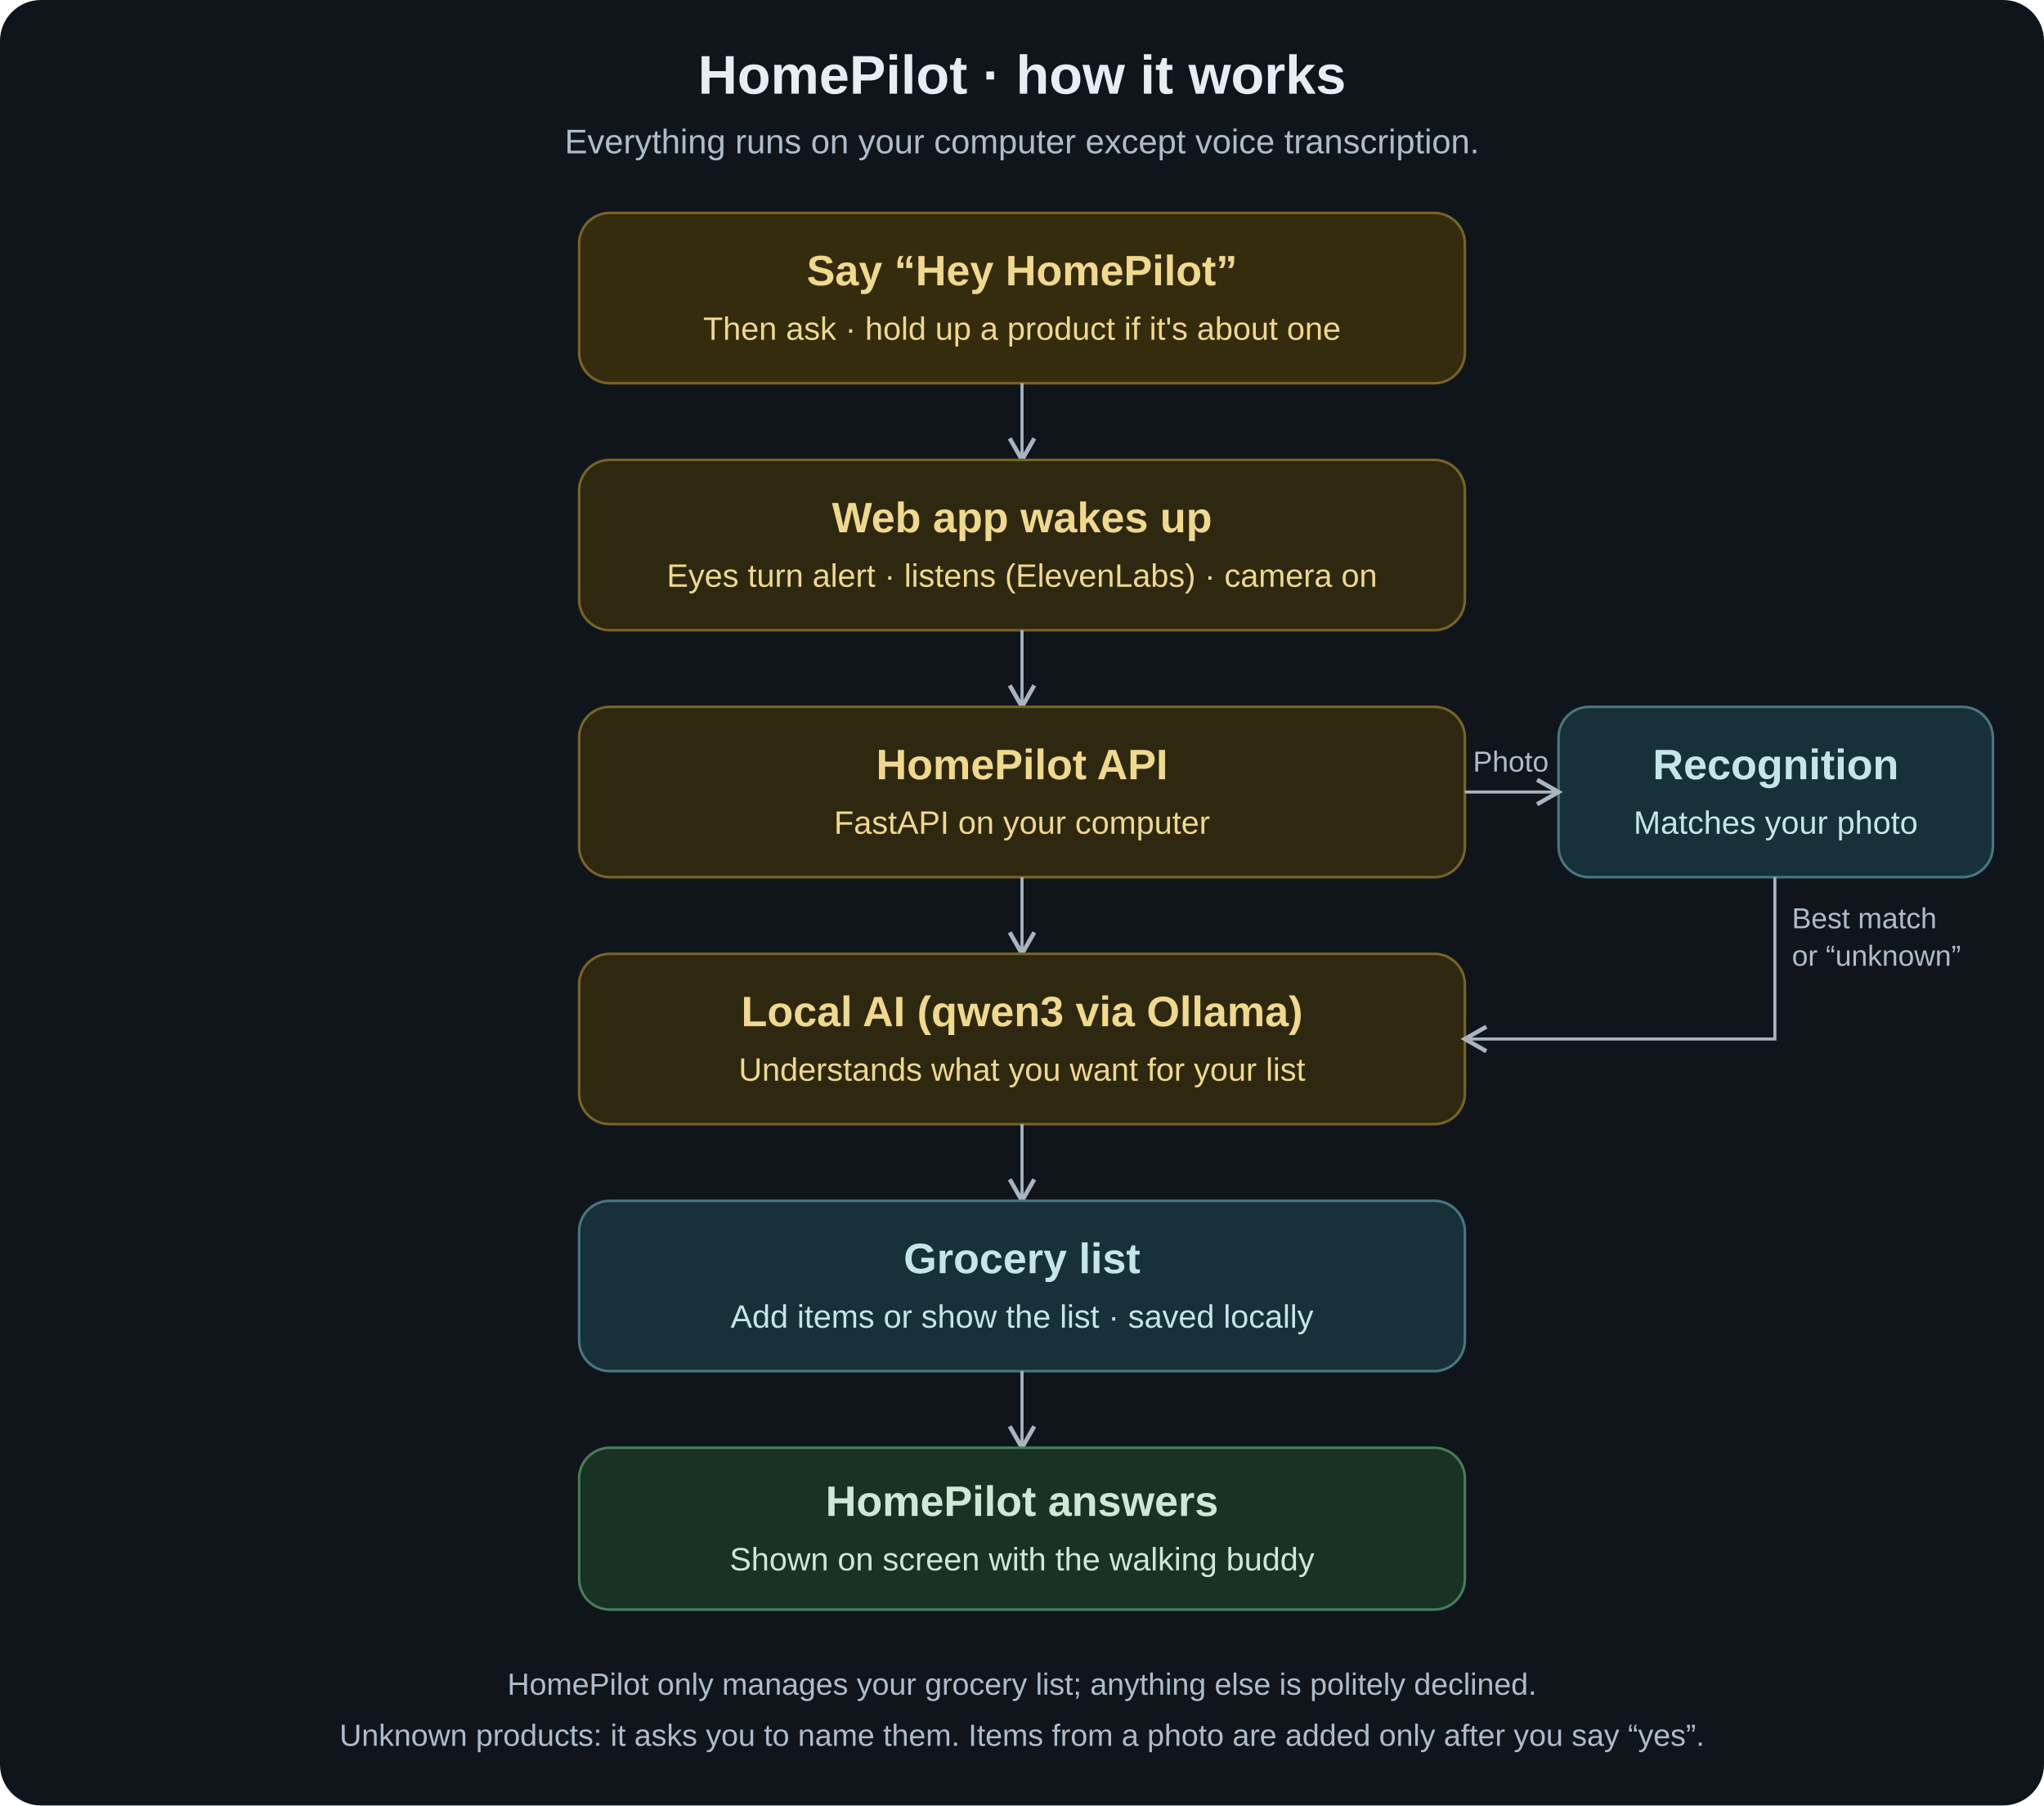
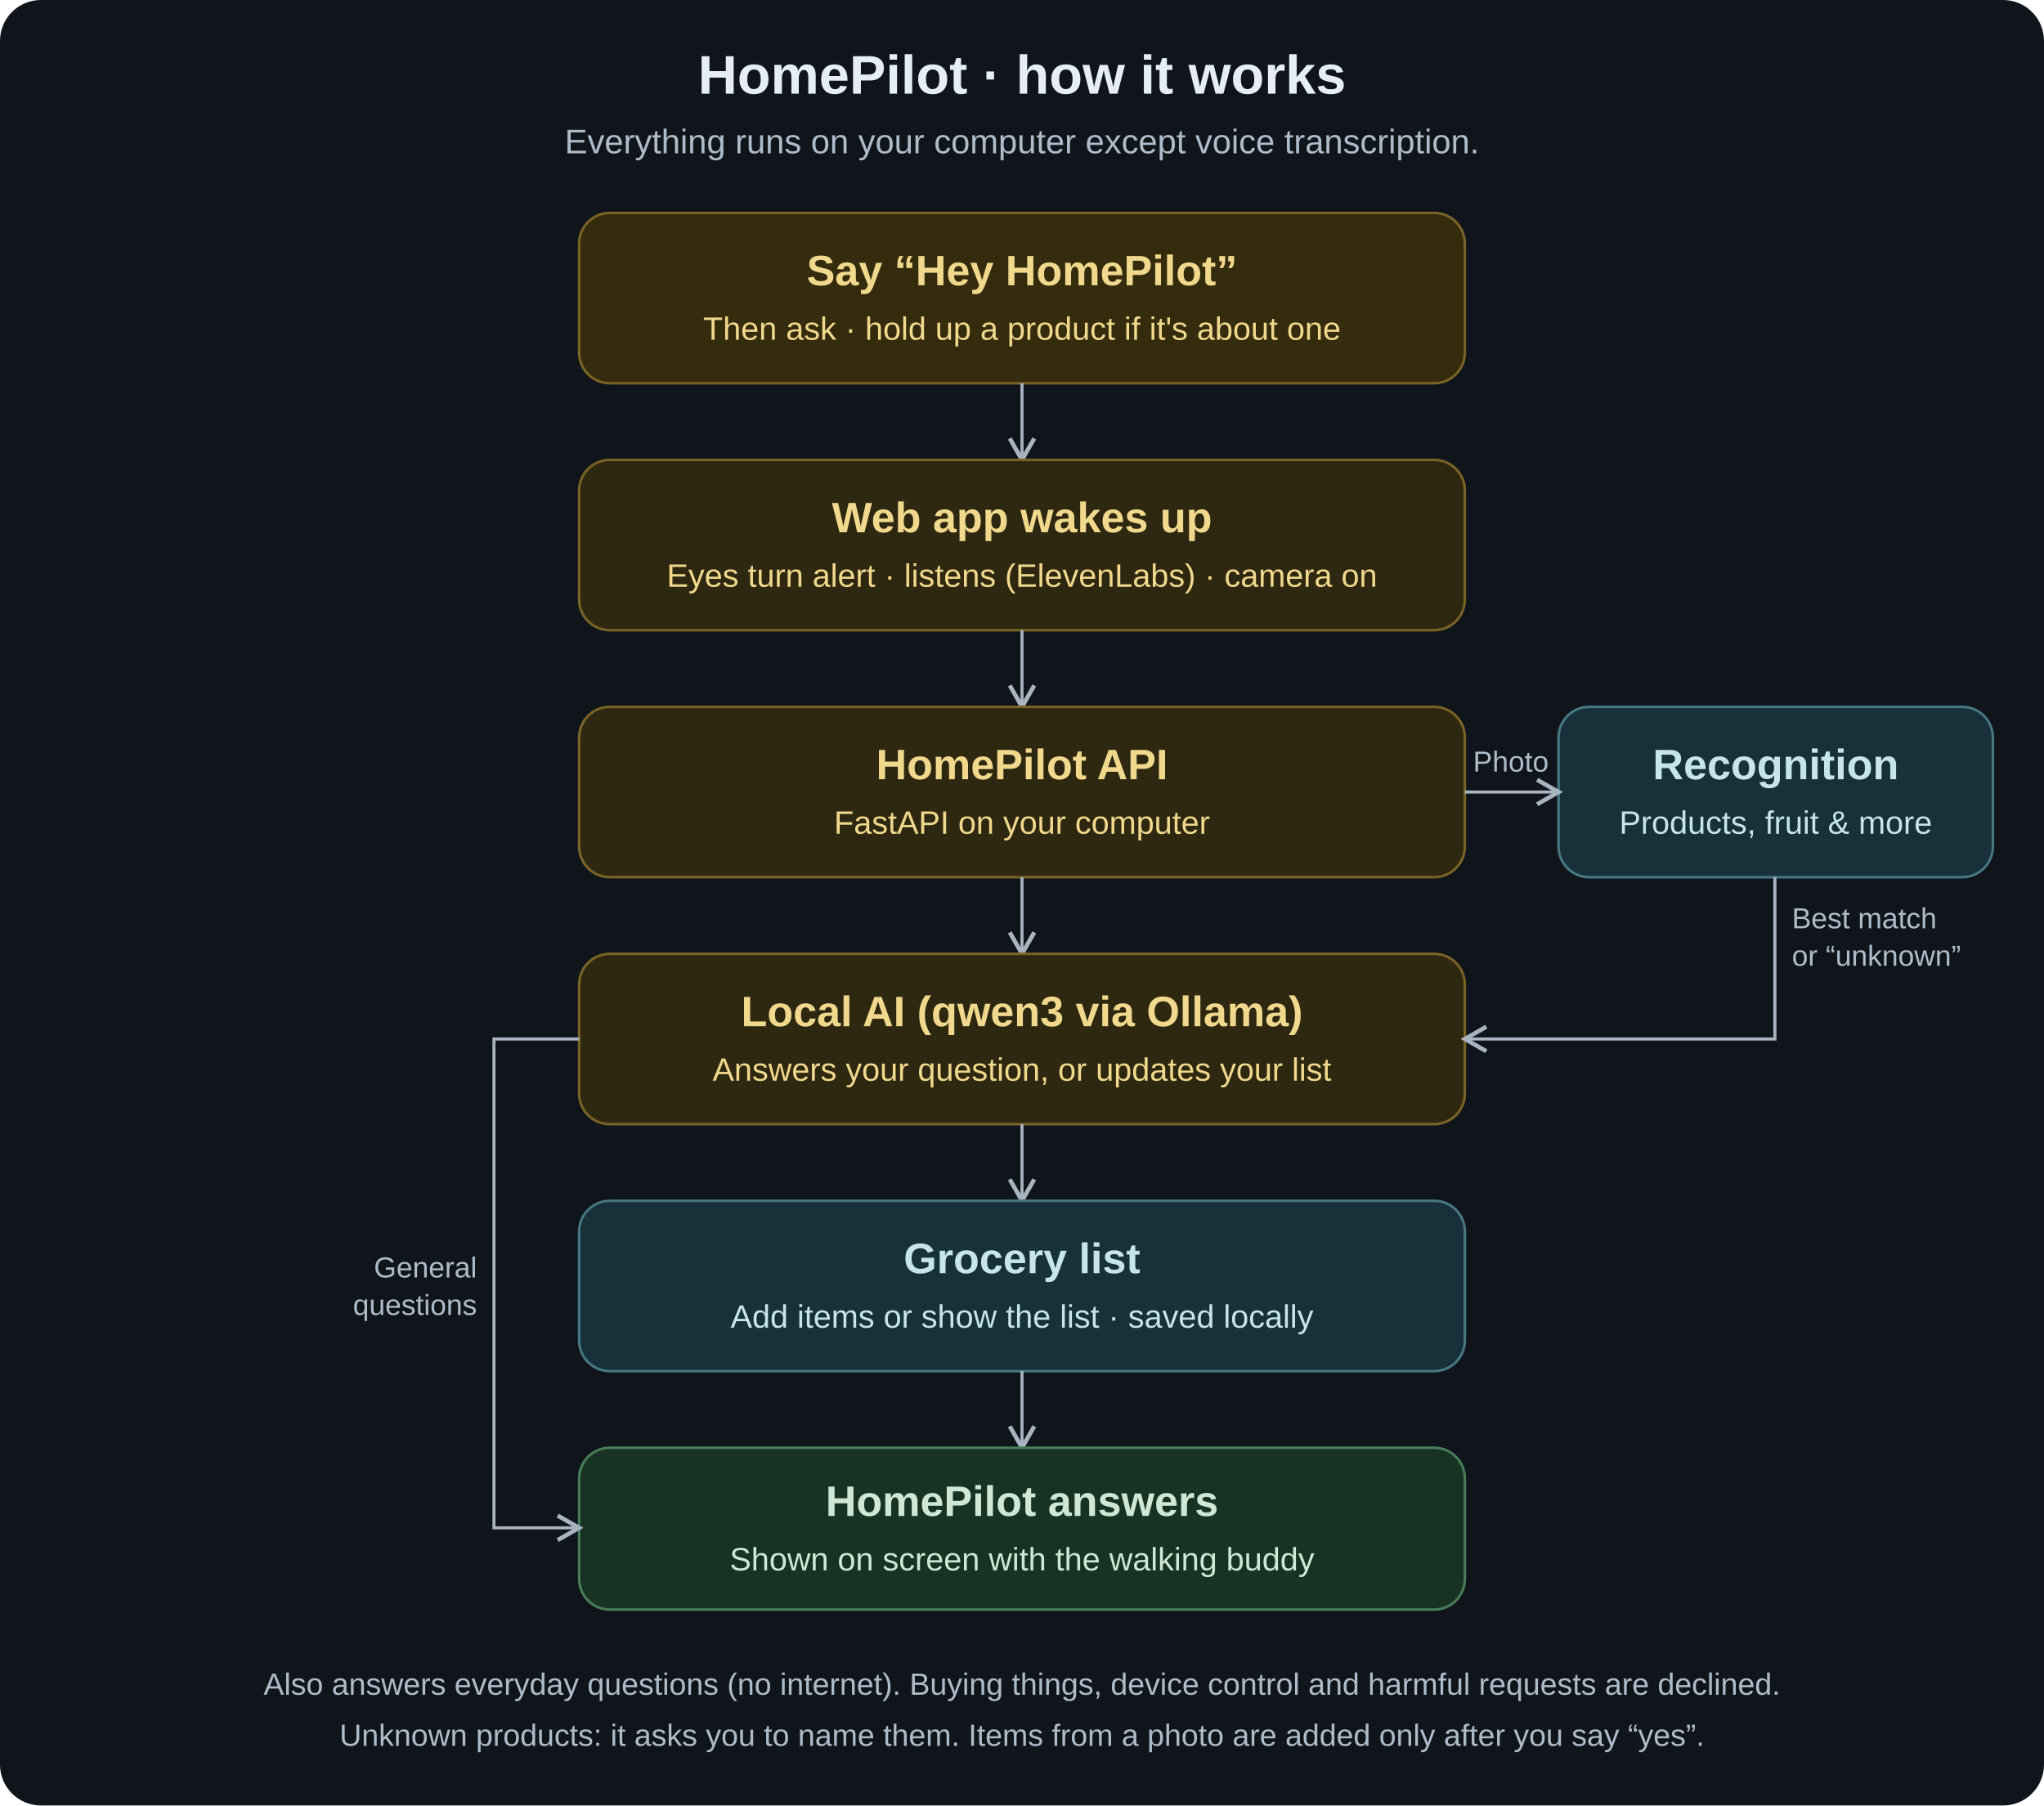
<svg xmlns="http://www.w3.org/2000/svg" width="1200" height="1060" viewBox="0 0 1200 1060" role="img" aria-labelledby="title desc">
  <defs>
    <marker id="arrow" markerWidth="10" markerHeight="10" refX="8" refY="5" orient="auto-start-reverse">
      <path d="M1 1 L8 5 L1 9" fill="none" stroke="#a9b4c1" stroke-width="1.4" />
    </marker>
  </defs>
  <rect width="1200" height="1060" rx="24" fill="#10151c" />
  <text x="600.0" y="55" text-anchor="middle" font-family="Arial, Helvetica, sans-serif" font-size="32" font-weight="600" fill="#e6edf3">HomePilot · how it works</text>
  <text x="600.0" y="90" text-anchor="middle" font-family="Arial, Helvetica, sans-serif" font-size="20" font-weight="400" fill="#aebcca">Everything runs on your computer except voice transcription.</text>
  <rect x="340.0" y="125" width="520" height="100" rx="18" fill="#352b0d" stroke="#796326" stroke-width="1.5" />
  <text x="600.0" y="167.5" text-anchor="middle" font-family="Arial, Helvetica, sans-serif" font-size="25" font-weight="600" fill="#f0d88d">Say “Hey HomePilot”</text>
  <text x="600.0" y="199.5" text-anchor="middle" font-family="Arial, Helvetica, sans-serif" font-size="19" fill="#f0d88d">Then ask · hold up a product if it's about one</text>
  <path d="M600 225 V270" fill="none" stroke="#a9b4c1" stroke-width="1.8" marker-end="url(#arrow)" />
  <rect x="340.0" y="270" width="520" height="100" rx="18" fill="#2e2810" stroke="#796326" stroke-width="1.5" />
  <text x="600.0" y="312.5" text-anchor="middle" font-family="Arial, Helvetica, sans-serif" font-size="25" font-weight="600" fill="#f0d88d">Web app wakes up</text>
  <text x="600.0" y="344.5" text-anchor="middle" font-family="Arial, Helvetica, sans-serif" font-size="19" fill="#f0d88d">Eyes turn alert · listens (ElevenLabs) · camera on</text>
  <path d="M600 370 V415" fill="none" stroke="#a9b4c1" stroke-width="1.8" marker-end="url(#arrow)" />
  <rect x="340.0" y="415" width="520" height="100" rx="18" fill="#2e2810" stroke="#796326" stroke-width="1.5" />
  <text x="600.0" y="457.5" text-anchor="middle" font-family="Arial, Helvetica, sans-serif" font-size="25" font-weight="600" fill="#f0d88d">HomePilot API</text>
  <text x="600.0" y="489.5" text-anchor="middle" font-family="Arial, Helvetica, sans-serif" font-size="19" fill="#f0d88d">FastAPI on your computer</text>
  <path d="M600 515 V560" fill="none" stroke="#a9b4c1" stroke-width="1.8" marker-end="url(#arrow)" />
  <rect x="340.0" y="560" width="520" height="100" rx="18" fill="#2e2810" stroke="#796326" stroke-width="1.5" />
  <text x="600.0" y="602.5" text-anchor="middle" font-family="Arial, Helvetica, sans-serif" font-size="25" font-weight="600" fill="#f0d88d">Local AI (qwen3 via Ollama)</text>
-   <text x="600.0" y="634.5" text-anchor="middle" font-family="Arial, Helvetica, sans-serif" font-size="19" fill="#f0d88d">Understands what you want for your list</text>
+   <text x="600.0" y="634.5" text-anchor="middle" font-family="Arial, Helvetica, sans-serif" font-size="19" fill="#f0d88d">Answers your question, or updates your list</text>
  <path d="M600 660 V705" fill="none" stroke="#a9b4c1" stroke-width="1.8" marker-end="url(#arrow)" />
  <rect x="340.0" y="705" width="520" height="100" rx="18" fill="#17303a" stroke="#477780" stroke-width="1.5" />
  <text x="600.0" y="747.5" text-anchor="middle" font-family="Arial, Helvetica, sans-serif" font-size="25" font-weight="600" fill="#c5e5ea">Grocery list</text>
  <text x="600.0" y="779.5" text-anchor="middle" font-family="Arial, Helvetica, sans-serif" font-size="19" fill="#c5e5ea">Add items or show the list · saved locally</text>
  <path d="M600 805 V850" fill="none" stroke="#a9b4c1" stroke-width="1.8" marker-end="url(#arrow)" />
  <rect x="340.0" y="850" width="520" height="95" rx="18" fill="#183223" stroke="#477d58" stroke-width="1.5" />
  <text x="600.0" y="890.0" text-anchor="middle" font-family="Arial, Helvetica, sans-serif" font-size="25" font-weight="600" fill="#cee8d5">HomePilot answers</text>
  <text x="600.0" y="922.0" text-anchor="middle" font-family="Arial, Helvetica, sans-serif" font-size="19" fill="#cee8d5">Shown on screen with the walking buddy</text>
+   <path d="M340.0 610 H290.0 V897 H340.0" fill="none" stroke="#a9b4c1" stroke-width="1.8" marker-end="url(#arrow)" />
+   <text x="280.0" y="750" text-anchor="end" font-family="Arial, Helvetica, sans-serif" font-size="17" fill="#aebcca">General</text>
+   <text x="280.0" y="772" text-anchor="end" font-family="Arial, Helvetica, sans-serif" font-size="17" fill="#aebcca">questions</text>
  <rect x="915" y="415" width="255" height="100" rx="18" fill="#17303a" stroke="#477780" stroke-width="1.5" />
  <text x="1042.5" y="457.5" text-anchor="middle" font-family="Arial, Helvetica, sans-serif" font-size="25" font-weight="600" fill="#c5e5ea">Recognition</text>
-   <text x="1042.5" y="489.5" text-anchor="middle" font-family="Arial, Helvetica, sans-serif" font-size="19" fill="#c5e5ea">Matches your photo</text>
+   <text x="1042.5" y="489.5" text-anchor="middle" font-family="Arial, Helvetica, sans-serif" font-size="19" fill="#c5e5ea">Products, fruit &amp; more</text>
  <path d="M860 465 H915" fill="none" stroke="#a9b4c1" stroke-width="1.8" marker-end="url(#arrow)" />
  <path d="M1042 515 V610 H860" fill="none" stroke="#a9b4c1" stroke-width="1.8" marker-end="url(#arrow)" />
  <text x="887" y="453" text-anchor="middle" font-family="Arial, Helvetica, sans-serif" font-size="17" fill="#aebcca">Photo</text>
  <text x="1052" y="545" text-anchor="start" font-family="Arial, Helvetica, sans-serif" font-size="17" fill="#aebcca">Best match</text>
  <text x="1052" y="567" text-anchor="start" font-family="Arial, Helvetica, sans-serif" font-size="17" fill="#aebcca">or “unknown”</text>
-   <text x="600.0" y="995" text-anchor="middle" font-family="Arial, Helvetica, sans-serif" font-size="18" font-weight="400" fill="#aebcca">HomePilot only manages your grocery list; anything else is politely declined.</text>
+   <text x="600.0" y="995" text-anchor="middle" font-family="Arial, Helvetica, sans-serif" font-size="18" font-weight="400" fill="#aebcca">Also answers everyday questions (no internet). Buying things, device control and harmful requests are declined.</text>
  <text x="600.0" y="1025" text-anchor="middle" font-family="Arial, Helvetica, sans-serif" font-size="18" font-weight="400" fill="#aebcca">Unknown products: it asks you to name them. Items from a photo are added only after you say “yes”.</text>
</svg>
